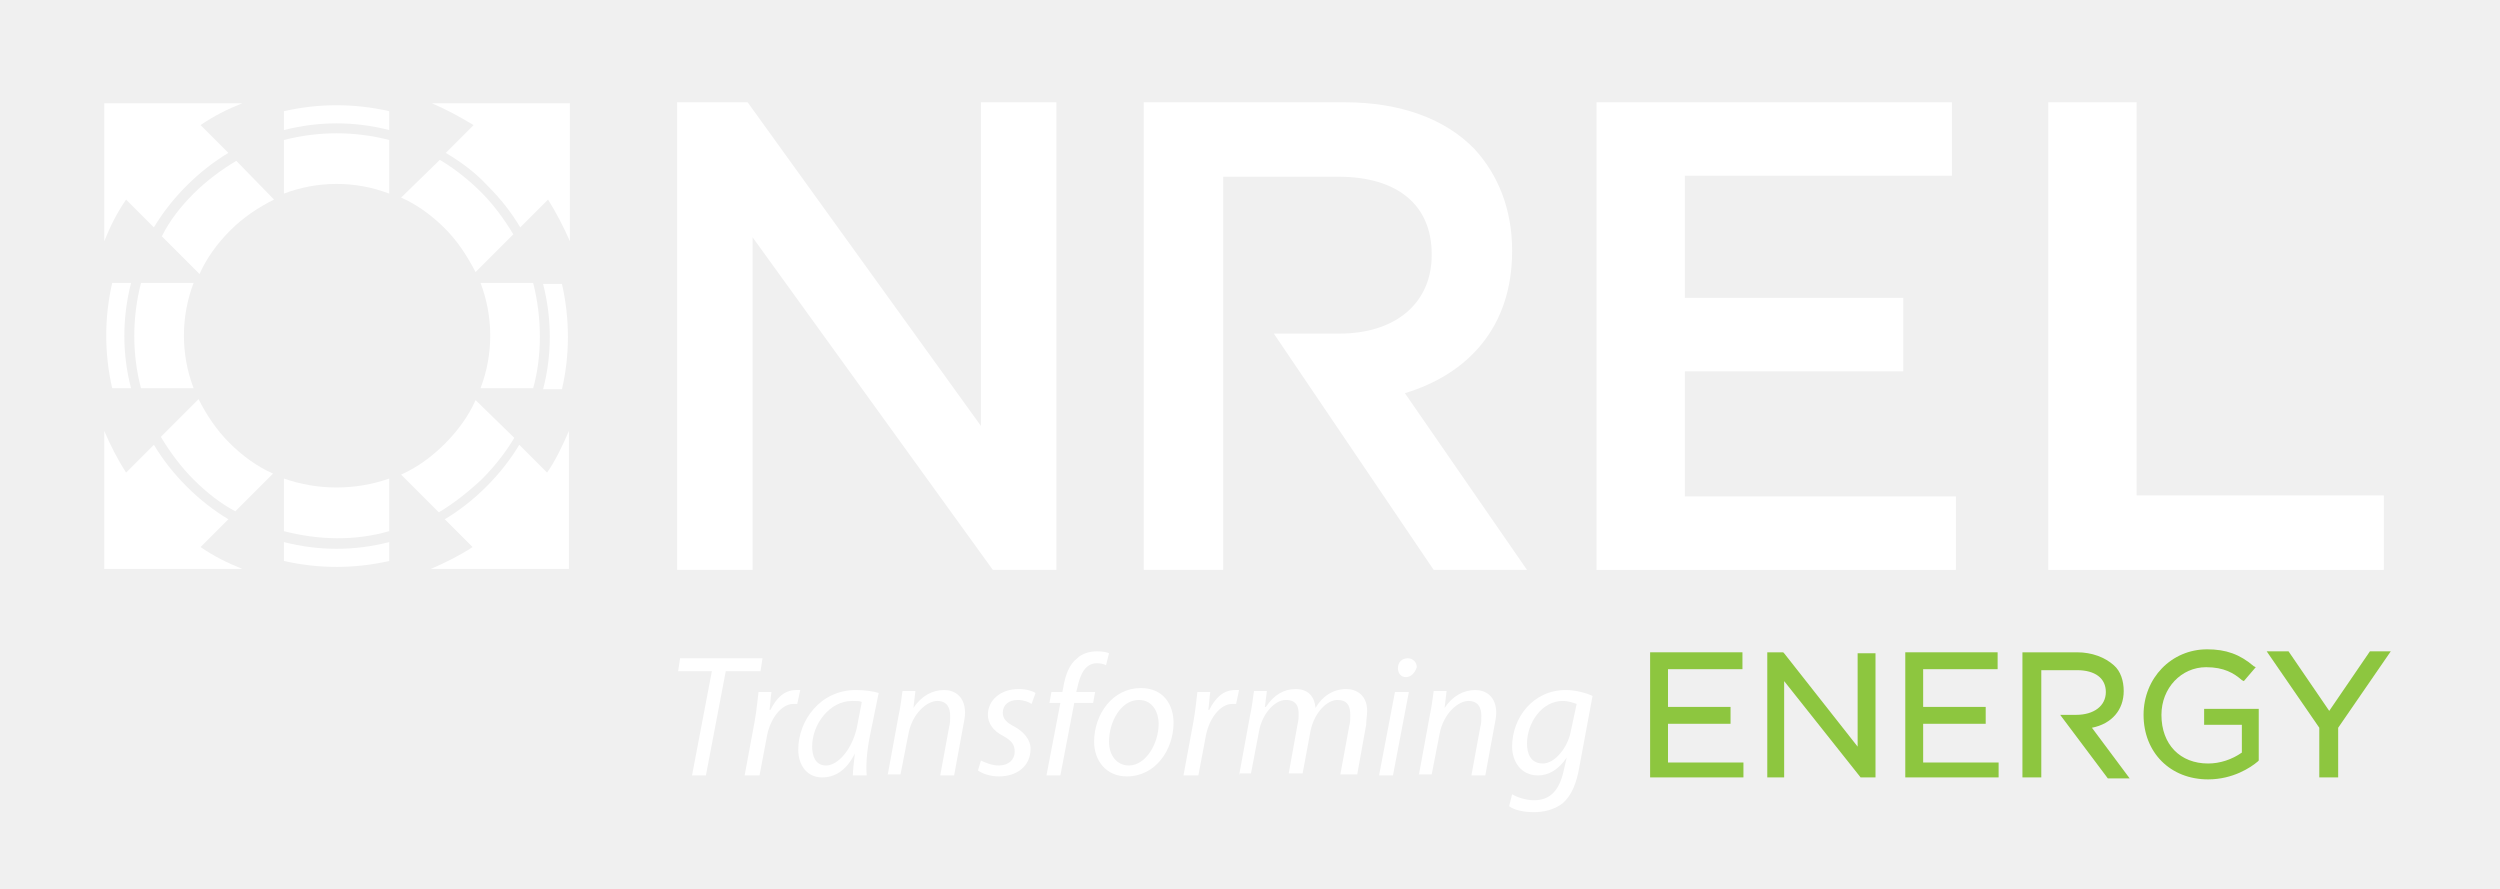
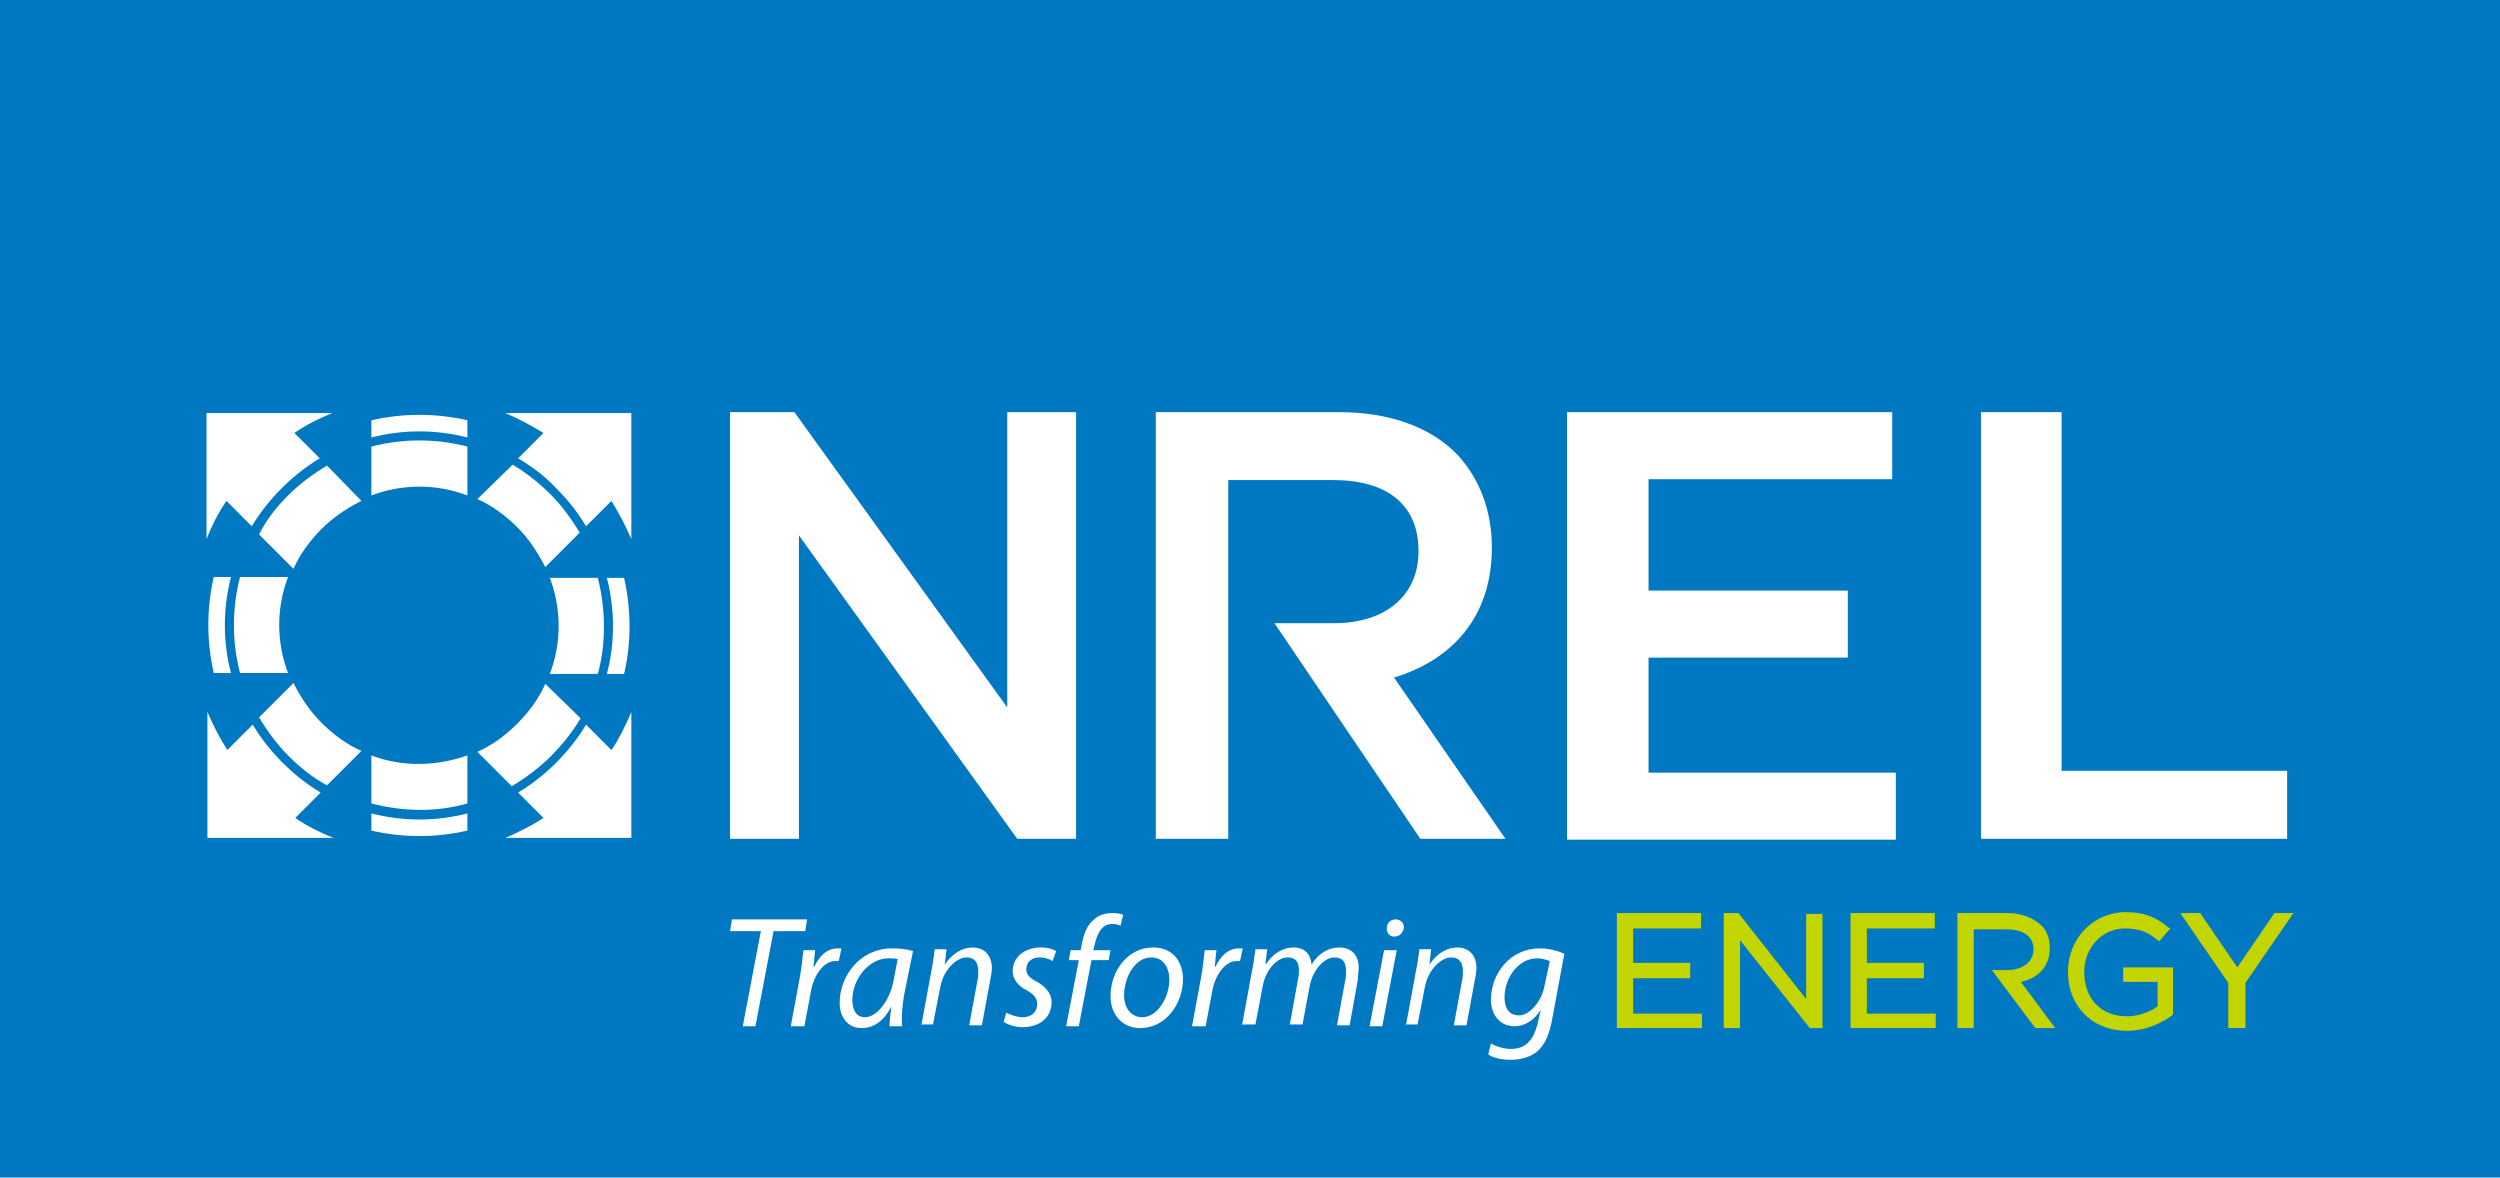
- <svg xmlns="http://www.w3.org/2000/svg" version="1.1" id="Layer_1" x="0px" y="0px" viewBox="0 0 251.8 89.5" enable-background="new 0 0 251.8 89.5" xml:space="preserve">
-   <g>
-     <path fill-rule="evenodd" clip-rule="evenodd" fill="#FFFFFF" d="M47.6,55.1c-1.2,0.8-2.8,1.6-4.2,2.2l13.9,0l0-13.9   c-0.5,1.2-1.4,3.1-2.2,4.2l-2.8-2.8c-0.9,1.5-2,2.9-3.3,4.2c-1.3,1.3-2.7,2.4-4.2,3.3L47.6,55.1z" />
-     <path fill-rule="evenodd" clip-rule="evenodd" fill="#FFFFFF" d="M47.9,40.3c-0.7,1.6-1.8,3.1-3.1,4.4c-1.3,1.3-2.8,2.4-4.4,3.1   l3.8,3.8c1.5-0.9,2.9-2,4.3-3.3c1.3-1.3,2.4-2.7,3.3-4.2L47.9,40.3z" />
-     <path fill-rule="evenodd" clip-rule="evenodd" fill="#FFFFFF" d="M56.6,39.2c0.8-3.4,0.8-7.1,0-10.6l-1.9,0c0.9,3.5,0.9,7.2,0,10.6   L56.6,39.2z" />
-     <path fill-rule="evenodd" clip-rule="evenodd" fill="#FFFFFF" d="M53.7,39.1c0.9-3.2,0.9-7.1,0-10.6l-5.3,0c1.3,3.4,1.3,7.2,0,10.6   L53.7,39.1z" />
-     <path fill-rule="evenodd" clip-rule="evenodd" fill="#FFFFFF" d="M55.2,20.1c0.7,1.1,1.6,2.8,2.2,4.2l0-13.9l-13.9,0   c1.4,0.6,2.7,1.3,4.2,2.2l-2.8,2.8c1.5,0.9,2.9,1.9,4.2,3.3c1.4,1.4,2.4,2.7,3.3,4.2L55.2,20.1z" />
-     <path fill-rule="evenodd" clip-rule="evenodd" fill="#FFFFFF" d="M40.4,19.9c1.6,0.7,3.1,1.8,4.4,3.1c1.3,1.3,2.2,2.7,3.1,4.4   l3.8-3.8c-0.9-1.5-2-3-3.2-4.2c-1.3-1.3-2.7-2.4-4.2-3.3L40.4,19.9z" />
-     <path fill-rule="evenodd" clip-rule="evenodd" fill="#FFFFFF" d="M39.2,11.2c-3.5-0.8-7.1-0.8-10.6,0l0,1.9c3.5-0.9,7.1-0.9,10.6,0   V11.2z" />
-     <path fill-rule="evenodd" clip-rule="evenodd" fill="#FFFFFF" d="M39.2,14.1c-3.5-0.9-7.1-0.9-10.6,0v5.4c3.4-1.3,7.2-1.3,10.6,0   L39.2,14.1z" />
-     <path fill-rule="evenodd" clip-rule="evenodd" fill="#FFFFFF" d="M15.5,22.9c0.9-1.5,2-2.9,3.3-4.2c1.3-1.3,2.7-2.4,4.2-3.3   l-2.8-2.8c1.3-0.9,2.7-1.6,4.2-2.2l-13.9,0l0,13.9c0.6-1.5,1.3-2.9,2.2-4.2L15.5,22.9z" />
-     <path fill-rule="evenodd" clip-rule="evenodd" fill="#FFFFFF" d="M23.8,16.2c-1.5,0.9-3,2-4.3,3.3c-1.3,1.3-2.4,2.7-3.2,4.3   l3.8,3.8c0.7-1.6,1.8-3.1,3.1-4.4c1.3-1.3,2.8-2.3,4.4-3.1L23.8,16.2z" />
-     <path fill-rule="evenodd" clip-rule="evenodd" fill="#FFFFFF" d="M14.2,28.5c-0.9,3.5-0.9,7.2,0,10.6l5.3,0   c-1.3-3.4-1.3-7.2,0-10.6L14.2,28.5z" />
-     <path fill-rule="evenodd" clip-rule="evenodd" fill="#FFFFFF" d="M11.3,28.5c-0.8,3.5-0.8,7.1,0,10.6l1.9,0   c-0.9-3.4-0.9-7.1,0-10.6L11.3,28.5z" />
-     <path fill-rule="evenodd" clip-rule="evenodd" fill="#FFFFFF" d="M12.7,47.6c-0.9-1.4-1.6-2.8-2.2-4.2l0,13.9l13.9,0   c-1.5-0.6-2.9-1.3-4.2-2.2l2.8-2.8c-1.5-0.9-2.9-2-4.2-3.3c-1.3-1.3-2.4-2.7-3.3-4.2L12.7,47.6z" />
-     <path fill-rule="evenodd" clip-rule="evenodd" fill="#FFFFFF" d="M16.2,44c0.9,1.5,2,3,3.3,4.3c1.3,1.3,2.7,2.4,4.2,3.2l3.8-3.8   c-1.6-0.7-3.1-1.8-4.4-3.1c-1.3-1.3-2.3-2.8-3.1-4.4L16.2,44z" />
-     <path fill-rule="evenodd" clip-rule="evenodd" fill="#FFFFFF" d="M28.6,48.2c3.4,1.2,7.2,1.2,10.6,0l0,5.3c-3.5,1-7.1,0.9-10.6,0   V48.2z" />
-     <path fill-rule="evenodd" clip-rule="evenodd" fill="#FFFFFF" d="M28.6,54.6c3.5,0.9,7.1,0.9,10.6,0l0,1.9c-3.5,0.8-7.1,0.8-10.6,0   L28.6,54.6z" />
-   </g>
-   <path fill="#FFFFFF" d="M68.2,10.3h7.1l23.5,32.6V10.3h7.6v47.1H100L75.8,23.9v33.5h-7.6V10.3z" />
-   <path fill="#FFFFFF" d="M128.3,33.6h6.6c5.7,0,9.3-3.1,9.3-7.9v-0.1c0-5-3.5-7.8-9.4-7.8h-11.6v39.6h-8V10.3h20.2  c5.7,0,10.2,1.7,13.1,4.7c2.4,2.6,3.8,6.1,3.8,10.2v0.1c0,7.7-4.5,12.4-10.8,14.3l12.3,17.8h-9.4L128.3,33.6z" />
-   <path fill="#FFFFFF" d="M160.7,10.3h35.9v7.4h-26.9v12.3h22v7.4h-22V50h27.3v7.4h-36.2V10.3z" />
-   <path fill="#FFFFFF" d="M206.2,10.3h9v39.6h24.9v7.5h-33.8V10.3z" />
-   <g>
+ <svg xmlns="http://www.w3.org/2000/svg" viewBox="0 0 276 130">
+   <style>.st1{fill-rule:evenodd;clip-rule:evenodd}.st1,.st2{fill:#fff}.st3{fill:#c2d500}</style>
+   <path fill="#0079C2" d="M0 0h276v130H0z" id="background" />
+   <g id="Layer_1">
+     <path class="st1" d="M60 90.3c-1.2.8-2.8 1.6-4.2 2.2h13.9V78.6c-.5 1.2-1.4 3.1-2.2 4.2L64.7 80c-.9 1.5-2 2.9-3.3 4.2-1.3 1.3-2.7 2.4-4.2 3.3l2.8 2.8zM60.2 75.5c-.7 1.6-1.8 3.1-3.1 4.4-1.3 1.3-2.8 2.4-4.4 3.1l3.8 3.8c1.5-.9 3-2 4.3-3.3 1.3-1.3 2.4-2.7 3.3-4.2l-3.9-3.8zM68.9 74.4c.8-3.4.8-7.1 0-10.6H67c.9 3.5.9 7.2 0 10.6h1.9zM66 74.4c.9-3.2.9-7.1 0-10.6h-5.3c1.3 3.4 1.3 7.2 0 10.6H66zM67.5 55.3c.7 1.1 1.6 2.8 2.2 4.2V45.6H55.8c1.4.6 2.7 1.3 4.2 2.2l-2.8 2.8c1.5.9 2.9 1.9 4.2 3.3 1.4 1.4 2.4 2.7 3.3 4.2l2.8-2.8zM52.7 55.1c1.6.7 3.1 1.8 4.4 3.1 1.3 1.3 2.2 2.7 3.1 4.4l3.8-3.8c-.9-1.5-2-3-3.2-4.2-1.3-1.3-2.7-2.4-4.2-3.3l-3.9 3.8zM51.6 46.4c-3.5-.8-7.1-.8-10.6 0v1.9c3.5-.9 7.1-.9 10.6 0v-1.9zM51.6 49.3c-3.5-.9-7.1-.9-10.6 0v5.4c3.4-1.3 7.2-1.3 10.6 0v-5.4zM27.8 58.1c.9-1.5 2-2.9 3.3-4.2 1.3-1.3 2.7-2.4 4.2-3.3l-2.8-2.8c1.3-.9 2.7-1.6 4.2-2.2H22.8v13.9c.6-1.5 1.3-2.9 2.2-4.2l2.8 2.8zM36.1 51.4c-1.5.9-3 2-4.3 3.3-1.3 1.3-2.4 2.7-3.2 4.3l3.8 3.8c.7-1.6 1.8-3.1 3.1-4.4 1.3-1.3 2.8-2.3 4.4-3.1l-3.8-3.9zM26.5 63.7c-.9 3.5-.9 7.2 0 10.6h5.3c-1.3-3.4-1.3-7.2 0-10.6h-5.3zM23.6 63.7c-.8 3.5-.8 7.1 0 10.6h1.9c-.9-3.4-.9-7.1 0-10.6h-1.9zM25.1 82.8c-.9-1.4-1.6-2.8-2.2-4.2v13.9h13.9c-1.5-.6-2.9-1.3-4.2-2.2l2.8-2.8c-1.5-.9-2.9-2-4.2-3.3-1.3-1.3-2.4-2.7-3.3-4.2l-2.8 2.8zM28.6 79.2c.9 1.5 2 3 3.3 4.3 1.3 1.3 2.7 2.4 4.2 3.2l3.8-3.8c-1.6-.7-3.1-1.8-4.4-3.1-1.3-1.3-2.3-2.8-3.1-4.4l-3.8 3.8zM41 83.4c3.4 1.3 7.2 1.2 10.6 0v5.3c-3.5 1-7.1.9-10.6 0v-5.3zM41 89.8c3.5.9 7.1.9 10.6 0v1.9c-3.5.8-7.1.8-10.6 0v-1.9z" />
+     <path class="st2" d="M80.6 45.5h7.1l23.5 32.6V45.5h7.6v47.1h-6.5L88.2 59.1v33.5h-7.6V45.5zM140.7 68.8h6.6c5.7 0 9.3-3.1 9.3-7.9v-.1c0-5.1-3.5-7.8-9.4-7.8h-11.6v39.6h-8V45.5h20.2c5.7 0 10.2 1.7 13.1 4.7 2.4 2.6 3.8 6.1 3.8 10.2v.1c0 7.7-4.5 12.4-10.8 14.3l12.3 17.8h-9.4l-16.1-23.8zM173 45.5h35.9v7.4H182v12.3h22v7.4h-22v12.7h27.3v7.4H173V45.5zM218.6 45.5h9v39.6h24.9v7.5h-33.8V45.5z" />
    <g>
-       <path fill="#8DC63F" d="M205.5,78.3h-1.8V65.7h5.5c1.5,0,2.8,0.5,3.7,1.3c0.7,0.6,1,1.6,1,2.6c0,1.9-1.2,3.3-3.2,3.7l3.8,5.1l0,0    h-2.2l-4.8-6.4v0h1.6c1.8,0,3-0.9,3-2.3c0-1.4-1.1-2.2-2.9-2.2h-3.6V78.3z" />
+       <path class="st3" d="M217.9 113.5h-1.8v-12.7h5.5c1.5 0 2.8.5 3.7 1.3.7.6 1 1.6 1 2.6 0 1.9-1.2 3.3-3.2 3.7l3.8 5.1h-2.2l-4.8-6.4h1.6c1.8 0 3-.9 3-2.3s-1.1-2.2-3-2.2h-3.6v10.9zM187.9 113.5h-9.4v-12.7h9.3v1.7h-7.5v3.8h6.3v1.7h-6.3v3.9h7.6v1.6zM201.2 113.5h-1.4l-7.7-9.7v9.7h-1.8v-12.7h1.6l.1.1 7.4 9.4v-9.4h1.8v12.6zM213.7 113.5h-9.4v-12.7h9.3v1.7h-7.5v3.8h6.3v1.7h-6.3v3.9h7.6v1.6zM234.8 113.8c-3.8 0-6.5-2.7-6.5-6.5 0-3.7 2.8-6.6 6.4-6.6 1.9 0 3.3.5 4.7 1.7l.2.1-1.2 1.4-.2-.1c-.8-.7-1.8-1.3-3.6-1.3-2.5 0-4.5 2.1-4.5 4.8 0 3 1.9 4.9 4.7 4.9 1.2 0 2.4-.4 3.4-1.1v-2.7h-3.8v-1.6h5.5v5.2l-.1.1c-.7.5-2.5 1.7-5 1.7zM247.8 113.5H246v-5l-5.3-7.7h2.2l4.1 6 4.1-6h2.1l-5.3 7.7v5h-.1z" />
    </g>
    <g>
-       <path fill="#8DC63F" d="M175.6,78.3h-9.4V65.7h9.3v1.7h-7.5v3.8h6.3v1.7h-6.3v3.9h7.6V78.3L175.6,78.3z" />
-     </g>
-     <g>
-       <path fill="#8DC63F" d="M188.8,78.3h-1.4l-7.7-9.7v9.7H178V65.7h1.6l0.1,0.1l7.4,9.4v-9.4h1.8V78.3L188.8,78.3z" />
-     </g>
-     <g>
-       <path fill="#8DC63F" d="M201.3,78.3h-9.4V65.7h9.3v1.7h-7.5v3.8h6.3v1.7h-6.3v3.9h7.6V78.3L201.3,78.3z" />
-     </g>
-     <g>
-       <path fill="#8DC63F" d="M222.4,78.5c-3.8,0-6.5-2.7-6.5-6.5c0-3.7,2.8-6.6,6.4-6.6c1.9,0,3.3,0.5,4.7,1.7l0.2,0.1l-1.2,1.4    l-0.2-0.1c-0.8-0.7-1.8-1.3-3.6-1.3c-2.5,0-4.5,2.1-4.5,4.8c0,3,1.9,4.9,4.7,4.9c1.2,0,2.4-0.4,3.4-1.1V73H222v-1.6h5.5v5.2    l-0.1,0.1C226.7,77.3,224.9,78.5,222.4,78.5L222.4,78.5z" />
-     </g>
-     <g>
-       <path fill="#8DC63F" d="M235.4,78.3h-1.8v-5l-5.3-7.7h2.2l4.1,6l4.1-6h2.1l-5.3,7.7V78.3L235.4,78.3z" />
+       <path class="st2" d="M84 102.8h-3.4l.2-1.3h8.3l-.2 1.3h-3.5l-2 10.5H82l2-10.5zM87.3 113.3l1-5.4c.2-1.1.3-2.2.4-3H90c-.1.6-.1 1.2-.2 1.8h.1c.6-1.2 1.4-2 2.6-2h.4l-.3 1.4h-.4c-1.2 0-2.4 1.5-2.7 3.5l-.7 3.7h-1.5zM98.2 113.3c0-.5.1-1.3.2-2.2-.9 1.8-2.1 2.4-3.3 2.4-1.5 0-2.4-1.2-2.4-2.8 0-2.9 2.2-6 5.8-6 .8 0 1.7.1 2.3.3l-.9 4.4c-.3 1.5-.4 3-.3 3.9h-1.4zm.9-7.4c-.2-.1-.5-.1-1-.1-2.2 0-4 2.3-4 4.6 0 .9.3 1.9 1.4 1.9 1.2 0 2.6-1.6 3.1-3.8l.5-2.6zM101.7 113.3l1.1-6c.2-.9.3-1.8.4-2.5h1.3l-.2 1.7c.8-1.2 1.9-1.9 3.1-1.9 1 0 2.1.6 2.1 2.3 0 .4-.1.9-.2 1.4l-.9 4.9H107l.9-4.9c.1-.3.1-.7.1-1.1 0-.8-.3-1.5-1.3-1.5s-2.5 1.2-2.9 3.3l-.8 4.1h-1.3zM111.1 111.8c.4.2 1.1.5 1.8.5 1 0 1.6-.6 1.6-1.4 0-.7-.3-1.1-1.2-1.6-1-.5-1.5-1.3-1.5-2.1 0-1.5 1.3-2.6 3.1-2.6.8 0 1.4.2 1.7.4l-.4 1.1c-.3-.2-.8-.4-1.4-.4-.9 0-1.5.5-1.5 1.3 0 .6.4 1 1.2 1.4.9.5 1.6 1.3 1.6 2.2 0 1.8-1.4 2.8-3.2 2.8-.9 0-1.7-.3-2.1-.6l.3-1zM117.7 113.3l1.4-7.3H118l.2-1.1h1.1l.1-.5c.2-1.2.6-2.3 1.4-2.9.5-.5 1.3-.7 2-.7.6 0 1 .1 1.2.2l-.3 1.2c-.2-.1-.5-.2-.9-.2-1.2 0-1.7 1.1-2 2.5l-.1.4h1.9l-.2 1.1h-1.9l-1.4 7.3h-1.4zM125.9 113.5c-2.1 0-3.3-1.6-3.3-3.5 0-2.8 1.9-5.4 4.7-5.4 2.3 0 3.3 1.7 3.3 3.5 0 2.7-1.9 5.4-4.7 5.4zm.2-1.2c1.7 0 3-2.2 3-4.2 0-1-.5-2.4-2-2.4-1.8 0-3 2.2-3 4.2 0 1.4.8 2.4 2 2.4zM131.6 113.3l1-5.4c.2-1.1.3-2.2.4-3h1.3c-.1.6-.1 1.2-.2 1.8h.1c.6-1.2 1.4-2 2.6-2h.4l-.3 1.4h-.4c-1.2 0-2.4 1.5-2.7 3.5l-.7 3.7h-1.5zM137.1 113.3l1.1-6c.2-.9.3-1.8.4-2.5h1.3l-.2 1.6h.1c.8-1.2 1.9-1.8 3-1.8 1.3 0 1.9.8 2 1.9.7-1.2 1.8-1.9 3.1-1.9 1 0 2.1.6 2.1 2.2 0 .4-.1 1-.1 1.4l-.9 5h-1.4l.9-4.9c.1-.3.1-.7.1-1.1 0-.9-.3-1.5-1.3-1.5s-2.3 1.2-2.7 3.1l-.8 4.3h-1.4l.9-5c.1-.4.1-.7.1-1 0-.7-.2-1.4-1.3-1.4s-2.4 1.4-2.7 3.2l-.8 4.2h-1.5zM151.2 113.3l1.6-8.4h1.4l-1.6 8.4h-1.4zm2.7-9.9c-.5 0-.8-.4-.8-.9 0-.6.4-1 1-1 .5 0 .9.4.9.9-.1.6-.5 1-1.1 1zM155.2 113.3l1.1-6c.2-.9.3-1.8.4-2.5h1.3l-.2 1.7c.8-1.2 1.9-1.9 3.1-1.9 1 0 2.1.6 2.1 2.3 0 .4-.1.9-.2 1.4l-.9 4.9h-1.4l.9-4.9c.1-.3.1-.7.1-1.1 0-.8-.3-1.5-1.3-1.5s-2.5 1.2-2.9 3.3l-.8 4.1h-1.3zM164.6 115.2c.5.3 1.4.6 2.2.6 1.4 0 2.5-.7 3-3l.3-1.3c-.8 1.2-1.8 1.8-2.9 1.8-1.7 0-2.6-1.4-2.6-2.9 0-2.9 2.1-5.7 5.4-5.7 1 0 2.1.3 2.7.6l-1.3 7c-.3 1.8-.8 3-1.7 3.8-.9.7-2 .9-2.9.9-1 0-2-.2-2.5-.6l.3-1.2zm6.5-9.1c-.3-.1-.8-.3-1.4-.3-2.1 0-3.6 2.2-3.6 4.3 0 .9.3 2 1.6 2 1.2 0 2.5-1.6 2.8-3.2l.6-2.8z" />
    </g>
  </g>
-   <g>
-     <path fill="#FFFFFF" d="M71.7,67.6h-3.4l0.2-1.3h8.3l-0.2,1.3h-3.5l-2,10.5h-1.4L71.7,67.6z" />
-     <path fill="#FFFFFF" d="M75,78.1l1-5.4c0.2-1.1,0.3-2.2,0.4-3h1.3c-0.1,0.6-0.1,1.2-0.2,1.8h0.1c0.6-1.2,1.4-2,2.6-2   c0.1,0,0.3,0,0.4,0l-0.3,1.4c-0.1,0-0.2,0-0.4,0c-1.2,0-2.4,1.5-2.7,3.5l-0.7,3.7H75z" />
-     <path fill="#FFFFFF" d="M85.9,78.1c0-0.5,0.1-1.3,0.2-2.2h0c-0.9,1.8-2.1,2.4-3.3,2.4c-1.5,0-2.4-1.2-2.4-2.8c0-2.9,2.2-6,5.8-6   c0.8,0,1.7,0.1,2.3,0.3l-0.9,4.4c-0.3,1.5-0.4,3-0.3,3.9H85.9z M86.8,70.7c-0.2-0.1-0.5-0.1-1-0.1c-2.2,0-4,2.3-4,4.6   c0,0.9,0.3,1.9,1.4,1.9c1.2,0,2.6-1.6,3.1-3.8L86.8,70.7z" />
-     <path fill="#FFFFFF" d="M89.4,78.1l1.1-6c0.2-0.9,0.3-1.8,0.4-2.5h1.3L92,71.3h0c0.8-1.2,1.9-1.8,3.1-1.8c1,0,2.1,0.6,2.1,2.3   c0,0.4-0.1,0.9-0.2,1.4l-0.9,4.9h-1.4l0.9-4.9c0.1-0.3,0.1-0.7,0.1-1.1c0-0.8-0.3-1.5-1.3-1.5c-1,0-2.5,1.2-2.9,3.3l-0.8,4.1H89.4z   " />
-     <path fill="#FFFFFF" d="M98.8,76.6c0.4,0.2,1.1,0.5,1.8,0.5c1,0,1.6-0.6,1.6-1.4c0-0.7-0.3-1.1-1.2-1.6c-1-0.5-1.5-1.3-1.5-2.1   c0-1.5,1.3-2.6,3.1-2.6c0.8,0,1.4,0.2,1.7,0.4l-0.4,1.1c-0.3-0.2-0.8-0.4-1.4-0.4c-0.9,0-1.5,0.5-1.5,1.3c0,0.6,0.4,1,1.2,1.4   c0.9,0.5,1.6,1.3,1.6,2.2c0,1.8-1.4,2.8-3.2,2.8c-0.9,0-1.7-0.3-2.1-0.6L98.8,76.6z" />
-     <path fill="#FFFFFF" d="M105.4,78.1l1.4-7.3h-1.1l0.2-1.1h1.1l0.1-0.5c0.2-1.2,0.6-2.3,1.4-2.9c0.5-0.5,1.3-0.7,2-0.7   c0.6,0,1,0.1,1.2,0.2l-0.3,1.2c-0.2-0.1-0.5-0.2-0.9-0.2c-1.2,0-1.7,1.1-2,2.5l-0.1,0.4h1.9l-0.2,1.1h-1.9l-1.4,7.3H105.4z" />
-     <path fill="#FFFFFF" d="M113.5,78.2c-2.1,0-3.3-1.6-3.3-3.5c0-2.8,1.9-5.4,4.7-5.4c2.3,0,3.3,1.7,3.3,3.5   C118.2,75.5,116.4,78.2,113.5,78.2L113.5,78.2z M113.7,77.1c1.7,0,3-2.2,3-4.2c0-1-0.5-2.4-2-2.4c-1.8,0-3,2.2-3,4.2   C111.7,76.1,112.5,77.1,113.7,77.1L113.7,77.1z" />
-     <path fill="#FFFFFF" d="M119.2,78.1l1-5.4c0.2-1.1,0.3-2.2,0.4-3h1.3c-0.1,0.6-0.1,1.2-0.2,1.8h0.1c0.6-1.2,1.4-2,2.6-2   c0.1,0,0.3,0,0.4,0l-0.3,1.4c-0.1,0-0.2,0-0.4,0c-1.2,0-2.4,1.5-2.7,3.5l-0.7,3.7H119.2z" />
-     <path fill="#FFFFFF" d="M124.8,78.1l1.1-6c0.2-0.9,0.3-1.8,0.4-2.5h1.3l-0.2,1.6h0.1c0.8-1.2,1.8-1.8,3-1.8c1.3,0,1.9,0.8,2,1.9   c0.7-1.2,1.8-1.9,3.1-1.9c1,0,2.1,0.6,2.1,2.2c0,0.4-0.1,1-0.1,1.4l-0.9,5H135l0.9-4.9c0.1-0.3,0.1-0.7,0.1-1.1   c0-0.9-0.3-1.5-1.3-1.5c-1,0-2.3,1.2-2.7,3.1l-0.8,4.3h-1.4l0.9-5c0.1-0.4,0.1-0.7,0.1-1c0-0.7-0.2-1.4-1.3-1.4   c-1.1,0-2.4,1.4-2.7,3.2l-0.8,4.2H124.8z" />
-     <path fill="#FFFFFF" d="M138.9,78.1l1.6-8.4h1.4l-1.6,8.4H138.9z M141.6,68.2c-0.5,0-0.8-0.4-0.8-0.9c0-0.6,0.4-1,1-1   c0.5,0,0.9,0.4,0.9,0.9C142.5,67.8,142.1,68.2,141.6,68.2L141.6,68.2z" />
-     <path fill="#FFFFFF" d="M142.9,78.1l1.1-6c0.2-0.9,0.3-1.8,0.4-2.5h1.3l-0.2,1.7h0c0.8-1.2,1.9-1.8,3.1-1.8c1,0,2.1,0.6,2.1,2.3   c0,0.4-0.1,0.9-0.2,1.4l-0.9,4.9h-1.4l0.9-4.9c0.1-0.3,0.1-0.7,0.1-1.1c0-0.8-0.3-1.5-1.3-1.5c-1,0-2.5,1.2-2.9,3.3l-0.8,4.1H142.9   z" />
-     <path fill="#FFFFFF" d="M152.3,80c0.5,0.3,1.4,0.6,2.2,0.6c1.4,0,2.5-0.7,3-3l0.3-1.3h0c-0.8,1.2-1.8,1.8-2.9,1.8   c-1.7,0-2.6-1.4-2.6-2.9c0-2.9,2.1-5.7,5.4-5.7c1,0,2.1,0.3,2.7,0.6l-1.3,7c-0.3,1.8-0.8,3-1.7,3.8c-0.9,0.7-2,0.9-2.9,0.9   c-1,0-2-0.2-2.5-0.6L152.3,80z M158.8,70.9c-0.3-0.1-0.8-0.3-1.4-0.3c-2.1,0-3.6,2.2-3.6,4.3c0,0.9,0.3,2,1.6,2   c1.2,0,2.5-1.6,2.8-3.2L158.8,70.9z" />
-   </g>
</svg>
